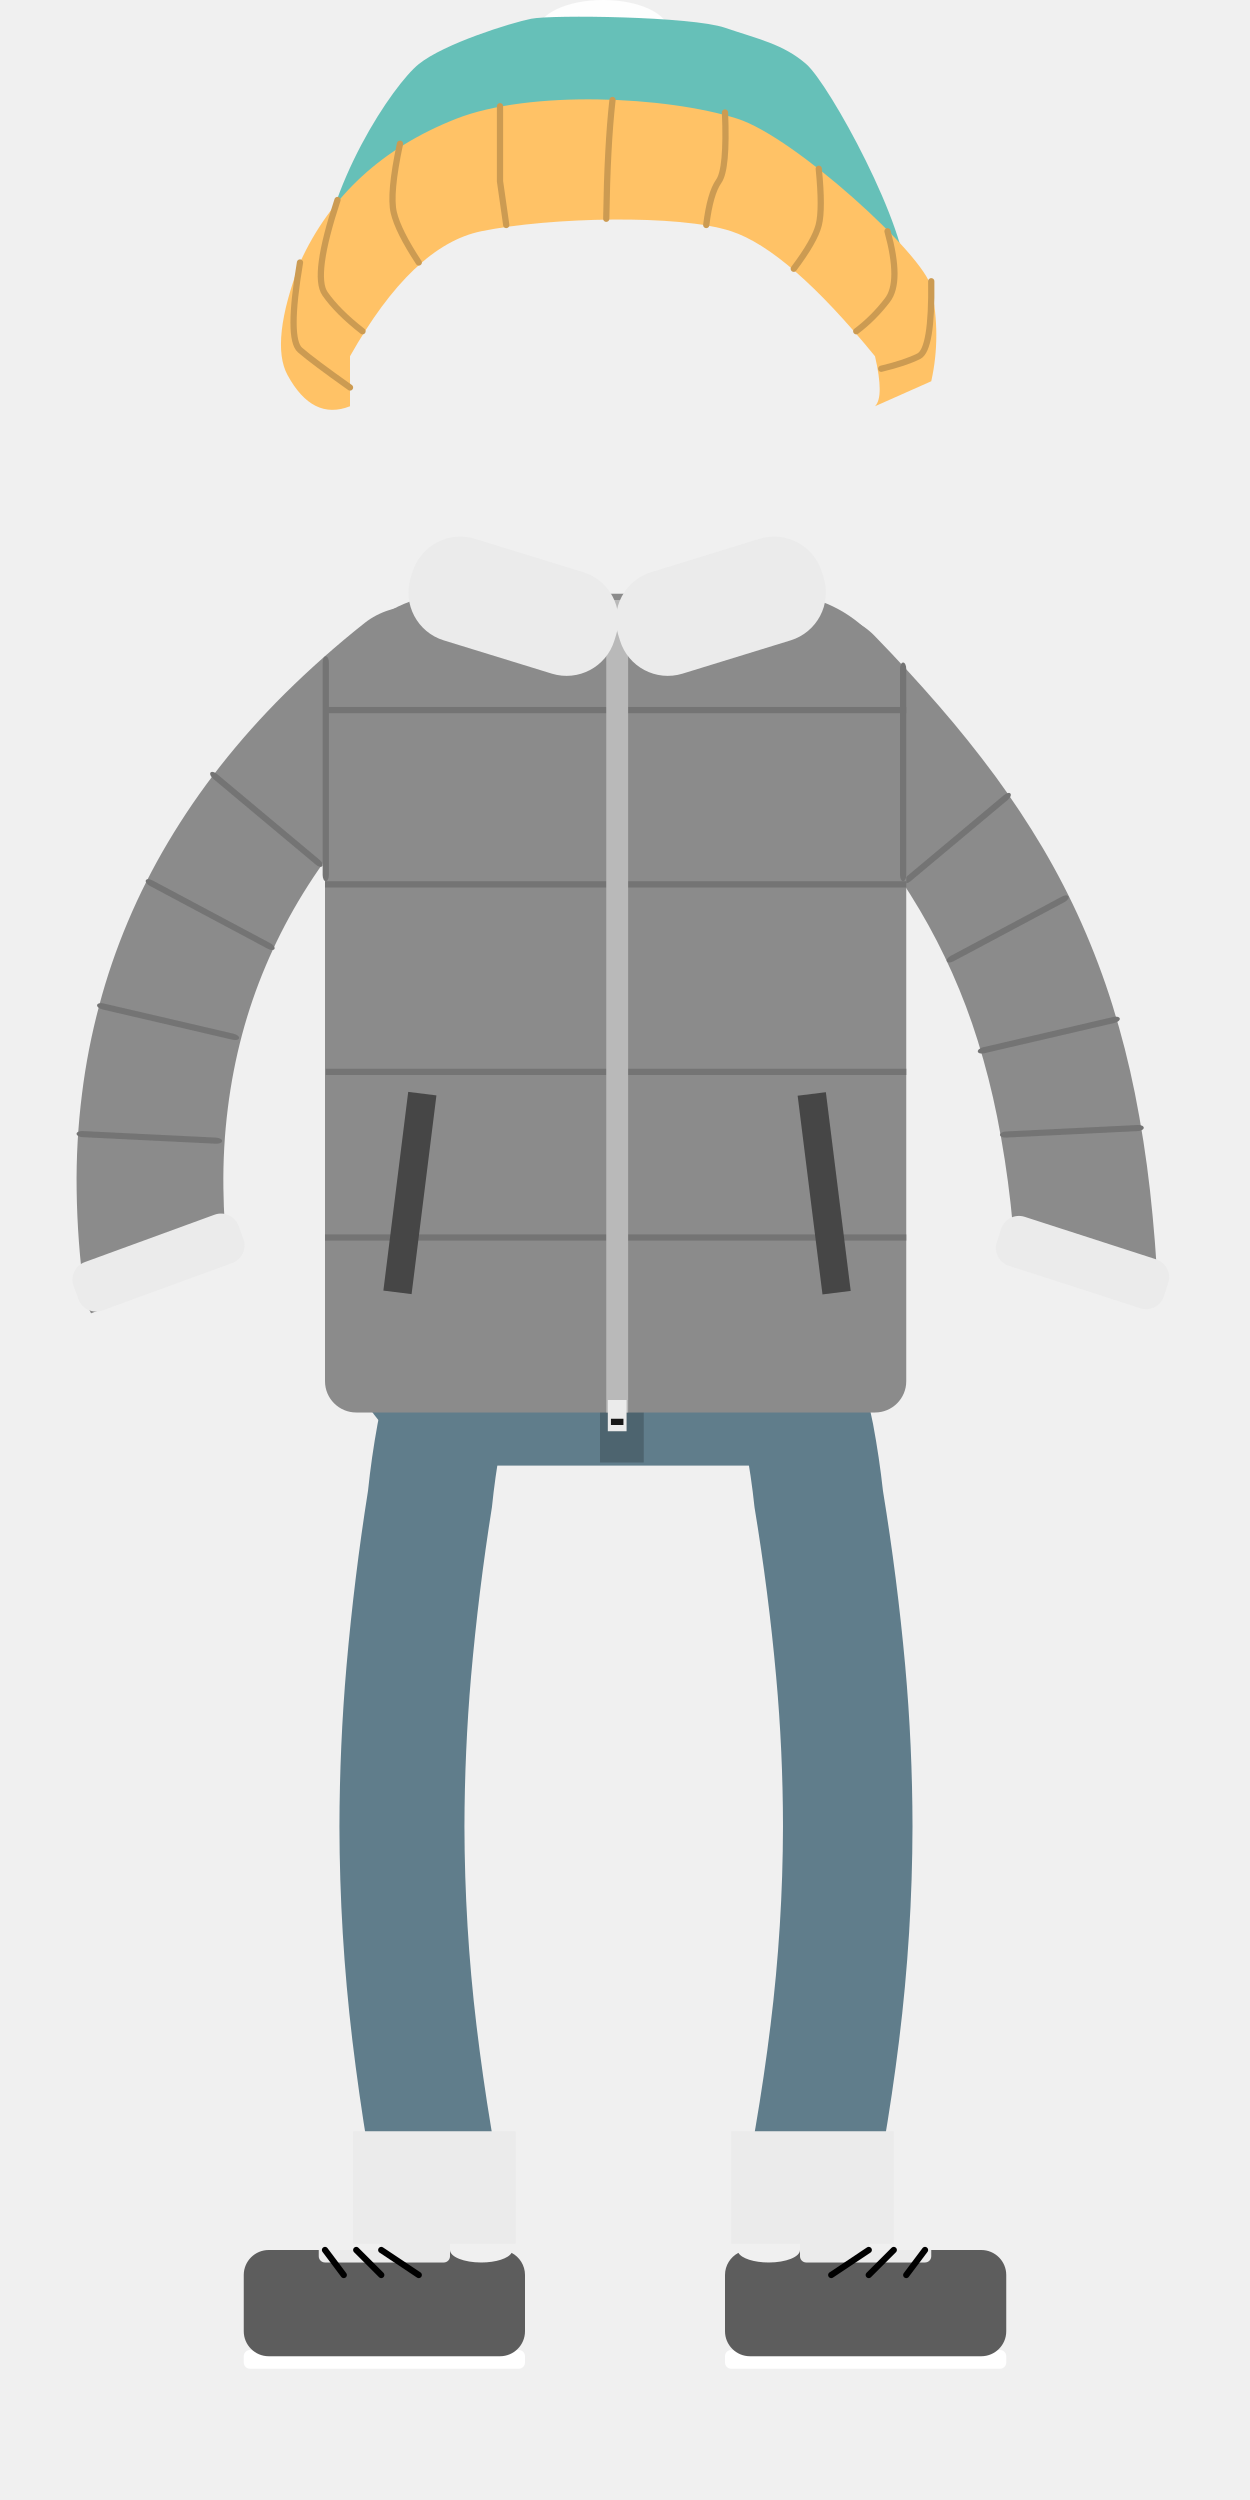
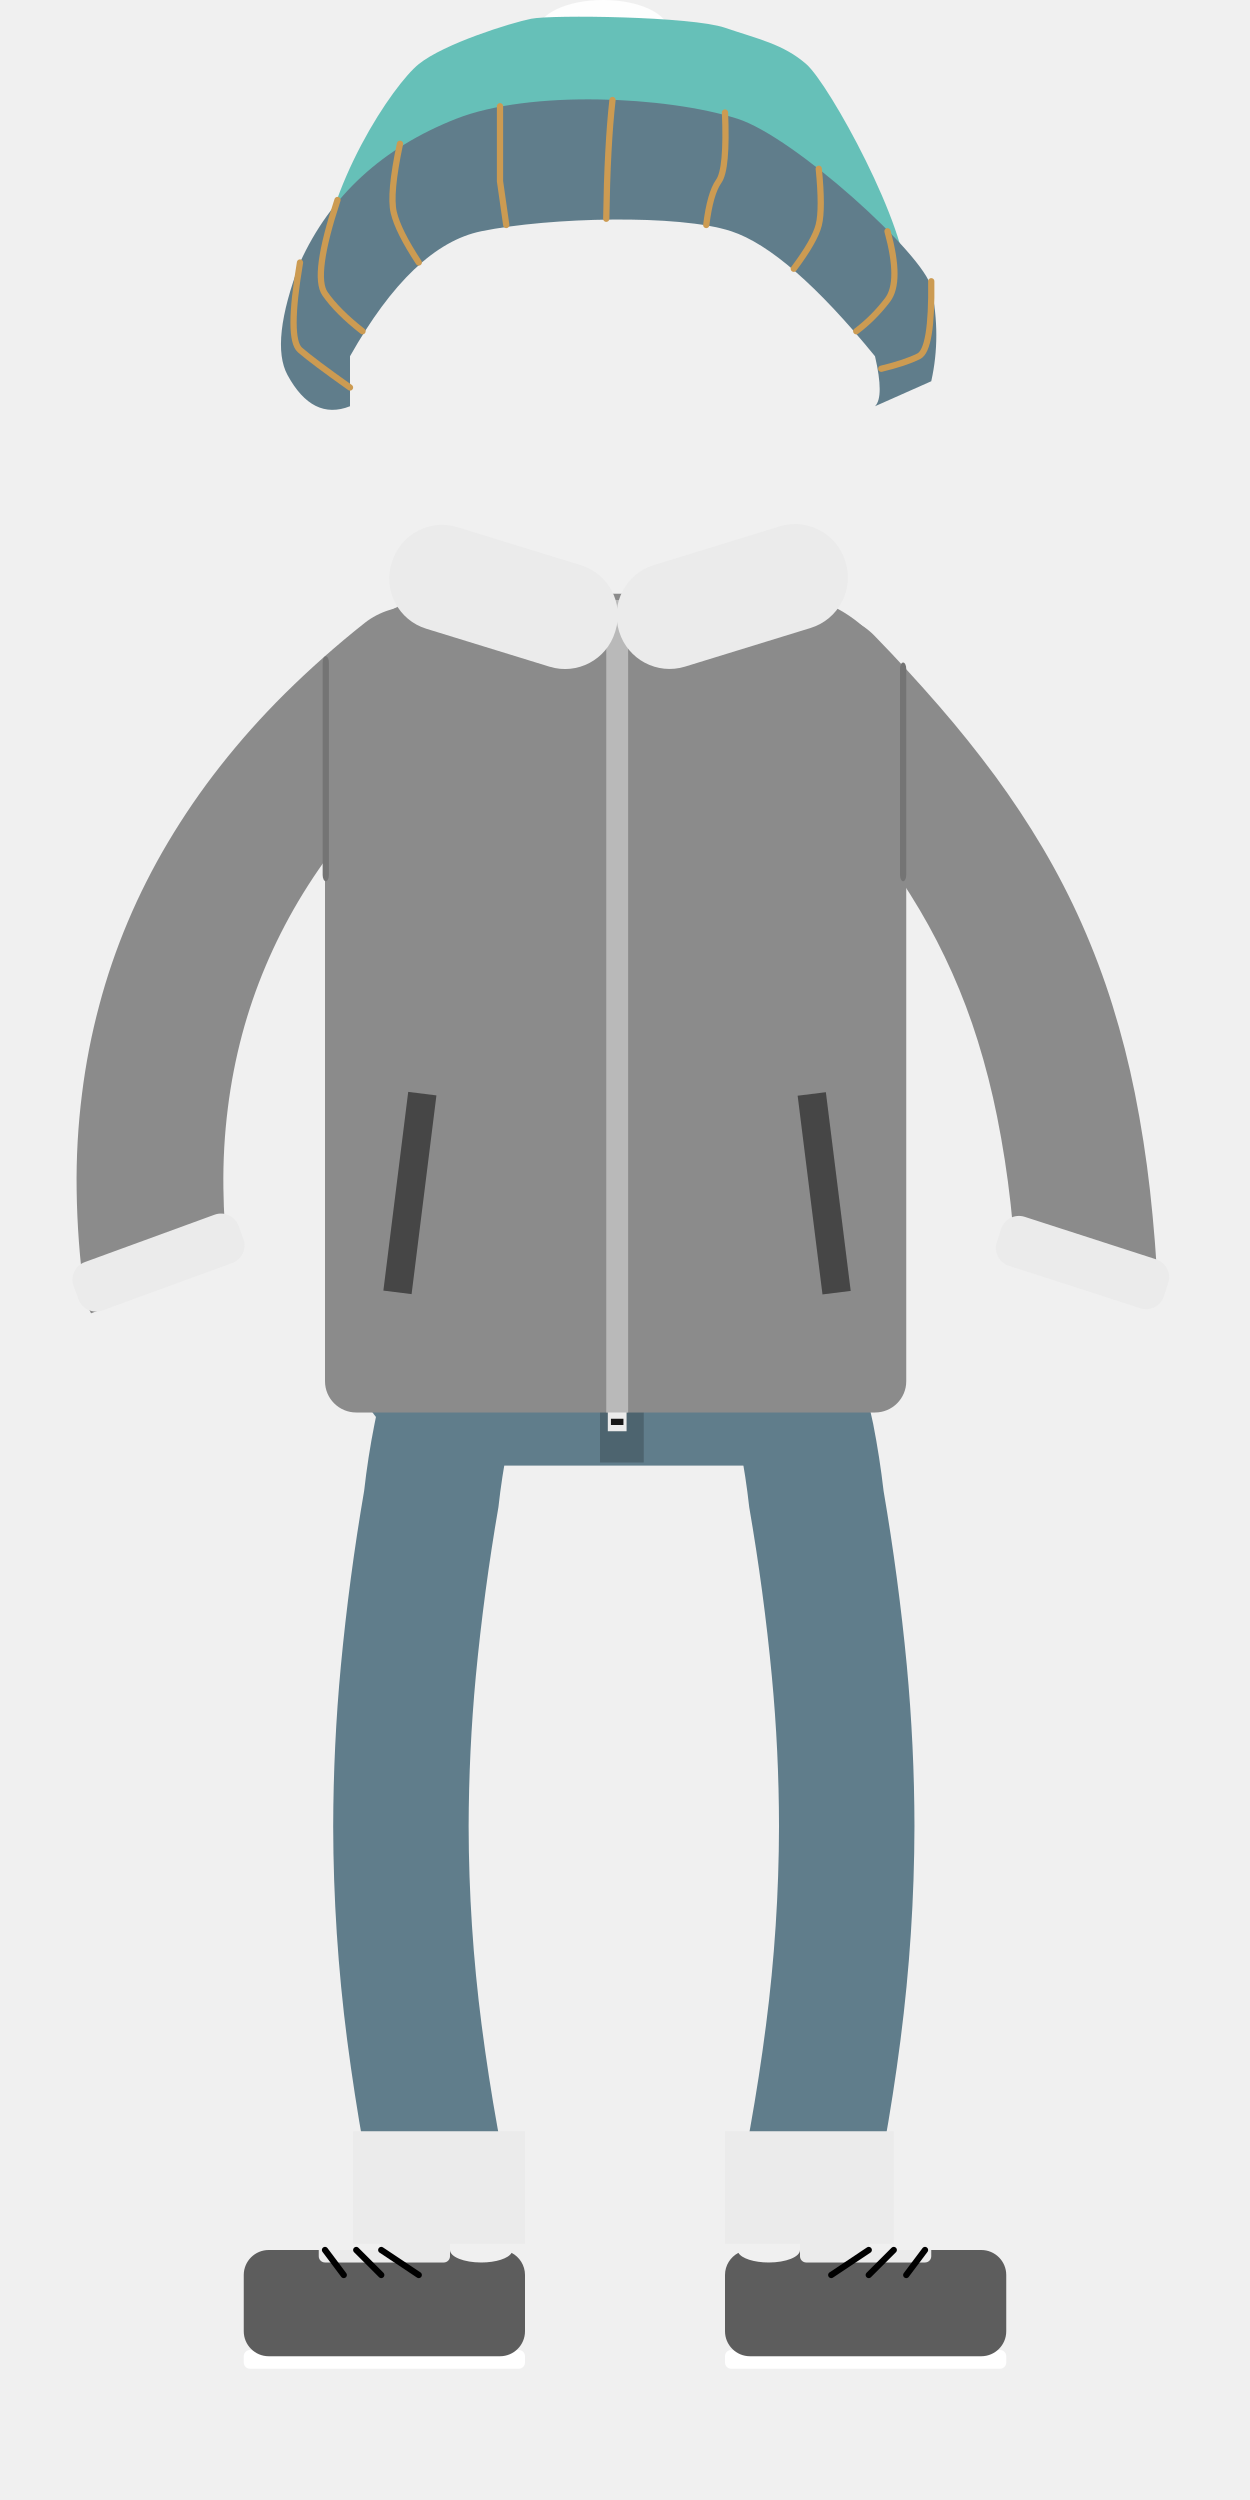
<svg xmlns="http://www.w3.org/2000/svg" style="isolation:isolate" viewBox="0 0 200 400" width="200" height="400">
  <defs>
-     <clipPath id="_clipPath_DNOEMDjYHvZM0r5bVgCvTv18dtPyytpA">
+     <clipPath id="_clipPath_ZvAk60WmKXSpk4TEhpoWXlg5aORy9E62">
      <rect width="200" height="400" />
    </clipPath>
  </defs>
-   <g clip-path="url(#_clipPath_DNOEMDjYHvZM0r5bVgCvTv18dtPyytpA)">
+   <g clip-path="url(#_clipPath_ZvAk60WmKXSpk4TEhpoWXlg5aORy9E62)">
    <g style="isolation:isolate">
      <ellipse vector-effect="non-scaling-stroke" cx="96.5" cy="5" rx="10.5" ry="5" fill="rgb(254,254,254)" />
      <path d=" M 51 45.159 C 51.938 29.708 62.938 13.529 67 10.257 C 71.063 6.985 81.688 3.667 85 3 C 88.313 2.333 110.688 2.623 116 4.441 C 121.313 6.258 125.313 7.046 129 10.257 C 132.688 13.469 145.375 36.615 145 45.159 Q 144.625 53.702 118 28.678 L 80 28.678 Q 50.063 60.61 51 45.159 Z " fill="rgb(102,192,184)" />
-       <path d=" M 56 57 Q 66 39.25 77 37 C 88 34.75 108.661 34.258 117 37 Q 126.125 40 140 57 Q 141.5 63.5 140 65 L 149 61 Q 150.625 53.75 149 46 C 147.908 40.794 127.051 21.885 118 19 C 106.625 15.375 84.75 14.375 73 19 Q 55.284 25.973 48 42 Q 43.167 54.776 46 60 Q 50 67.375 56 65 L 56 57 Z " fill="rgb(255,194,102)" />
+       <path d=" M 56 57 Q 66 39.25 77 37 C 88 34.75 108.661 34.258 117 37 Q 126.125 40 140 57 Q 141.5 63.5 140 65 L 149 61 Q 150.625 53.75 149 46 C 147.908 40.794 127.051 21.885 118 19 C 106.625 15.375 84.75 14.375 73 19 Q 55.284 25.973 48 42 Q 43.167 54.776 46 60 Q 50 67.375 56 65 L 56 57 Z " fill="rgb(96,125,139)" />
      <path d=" M 48 42 Q 45.938 54.203 48 56 Q 50.063 57.797 56 62" fill="none" vector-effect="non-scaling-stroke" stroke-width="1" stroke="rgb(204,155,82)" stroke-linejoin="bevel" stroke-linecap="round" stroke-miterlimit="3" />
      <path d=" M 54 32 Q 50 44.125 52 47 Q 54 49.875 58 53" fill="none" vector-effect="non-scaling-stroke" stroke-width="1" stroke="rgb(204,155,82)" stroke-linejoin="miter" stroke-linecap="round" stroke-miterlimit="3" />
      <path d=" M 64 23 Q 62.297 31.016 63 34 Q 63.703 36.984 67 42" fill="none" vector-effect="non-scaling-stroke" stroke-width="1" stroke="rgb(204,155,82)" stroke-linejoin="miter" stroke-linecap="round" stroke-miterlimit="3" />
      <path d=" M 80 17 Q 80.016 19.547 80 29 L 81 36" fill="none" vector-effect="non-scaling-stroke" stroke-width="1" stroke="rgb(204,155,82)" stroke-linejoin="miter" stroke-linecap="round" stroke-miterlimit="3" />
      <path d=" M 98 16 Q 97.172 23.344 97 35" fill="none" vector-effect="non-scaling-stroke" stroke-width="1" stroke="rgb(204,155,82)" stroke-linejoin="miter" stroke-linecap="round" stroke-miterlimit="3" />
      <path d=" M 116 18 Q 116.375 27.063 115 29 Q 113.625 30.938 113 36" fill="none" vector-effect="non-scaling-stroke" stroke-width="1" stroke="rgb(204,155,82)" stroke-linejoin="miter" stroke-linecap="round" stroke-miterlimit="3" />
      <path d=" M 131 27 Q 131.641 33.469 131 36 Q 130.359 38.531 127 43" fill="none" vector-effect="non-scaling-stroke" stroke-width="1" stroke="rgb(204,155,82)" stroke-linejoin="miter" stroke-linecap="round" stroke-miterlimit="3" />
      <path d=" M 142 37 Q 144.219 45.094 142 48 Q 139.781 50.906 137 53" fill="none" vector-effect="non-scaling-stroke" stroke-width="1" stroke="rgb(204,155,82)" stroke-linejoin="miter" stroke-linecap="round" stroke-miterlimit="3" />
      <path d=" M 149 45 Q 149.156 55.922 147 57 Q 144.844 58.078 141 59" fill="none" vector-effect="non-scaling-stroke" stroke-width="1" stroke="rgb(204,155,82)" stroke-linejoin="miter" stroke-linecap="round" stroke-miterlimit="3" />
    </g>
    <g style="isolation:isolate">
      <g>
        <g>
          <path d=" M 142.75 205 L 142.75 214.055 C 142.75 225.339 133.589 234.5 122.305 234.5 L 76.195 234.5 C 64.911 234.5 55.75 225.339 55.75 214.055 L 55.75 205 L 142.75 205 L 142.75 205 Z " fill="rgb(96,125,139)" />
          <path d=" M 138.64 358.026 C 138.64 358.028 138.64 358.029 138.64 358.03" fill="rgb(74,134,232)" />
          <path d=" M 118.26 358.03 C 118.262 358.021 118.264 358.012 118.265 358.004" fill="rgb(74,134,232)" />
        </g>
-         <path d=" M 117.522 358.007 C 118.743 352.186 119.85 346.345 120.864 340.484 C 121.796 335.014 122.615 329.524 123.288 324.014 C 124.594 313.464 125.257 302.844 125.278 292.214 C 125.267 284.204 124.905 276.194 124.179 268.214 C 123.361 259.154 122.2 250.124 120.719 241.144 C 120.377 237.894 119.911 234.654 119.299 231.444 C 119.102 230.384 118.864 229.344 118.584 228.304 C 118.439 227.764 118.263 227.224 118.046 226.704 C 117.03 224.234 117.072 221.484 118.16 219.044 C 119.247 216.614 121.299 214.694 123.848 213.714 C 126.397 212.734 129.256 212.774 131.774 213.824 C 134.302 214.874 136.292 216.844 137.307 219.304 C 137.846 220.634 138.302 221.984 138.664 223.364 C 139.058 224.854 139.4 226.344 139.69 227.854 C 140.353 231.394 140.882 234.964 141.275 238.544 C 142.788 247.804 143.98 257.124 144.829 266.474 C 145.596 275.034 145.99 283.624 146 292.224 C 145.979 303.634 145.264 315.044 143.866 326.384 C 143.151 332.194 142.291 337.984 141.296 343.764 C 140.477 348.532 139.594 353.288 138.634 358.03" fill="rgb(96,125,139)" />
-         <path d=" M 61.423 358.004 C 60.496 353.269 59.64 348.521 58.85 343.76 C 57.89 337.98 57.07 332.19 56.37 326.38 C 55.02 315.04 54.33 303.63 54.31 292.22 C 54.33 283.62 54.7 275.03 55.45 266.47 C 56.27 257.12 57.41 247.8 58.88 238.54 C 59.25 234.96 59.76 231.39 60.41 227.85 C 60.68 226.34 61.01 224.85 61.39 223.36 C 61.74 221.98 62.18 220.63 62.71 219.3 C 63.69 216.84 65.61 214.87 68.04 213.82 C 70.48 212.77 73.23 212.73 75.7 213.71 C 78.16 214.69 80.13 216.61 81.18 219.04 C 82.23 221.48 82.27 224.23 81.29 226.7 C 81.08 227.22 80.91 227.76 80.77 228.3 C 80.51 229.34 80.28 230.38 80.08 231.44 C 79.5 234.65 79.04 237.89 78.71 241.14 C 77.28 250.12 76.17 259.15 75.37 268.21 C 74.68 276.19 74.33 284.2 74.31 292.21 C 74.33 302.84 74.97 313.46 76.23 324.01 C 76.89 329.52 77.67 335.01 78.58 340.48 C 79.549 346.341 80.627 352.182 81.795 358.004 L 61.423 358.004 L 61.423 358.004 Z " fill="rgb(96,125,139)" />
+         <path d=" M 116.532 358.007 C 117.809 352.186 118.966 346.345 120.026 340.484 C 121.001 335.014 121.857 329.524 122.562 324.014 C 123.927 313.464 124.62 302.844 124.642 292.214 C 124.631 284.204 124.252 276.194 123.494 268.214 C 122.638 259.154 121.424 250.124 119.875 241.144 C 119.517 237.894 119.029 234.654 118.39 231.444 C 118.184 230.384 117.935 229.344 117.643 228.304 C 117.491 227.764 117.307 227.224 117.079 226.704 C 116.017 224.234 116.061 221.484 117.198 219.044 C 118.336 216.614 120.481 214.694 123.147 213.714 C 125.812 212.734 128.803 212.774 131.436 213.824 C 134.08 214.874 136.16 216.844 137.222 219.304 C 137.785 220.634 138.262 221.984 138.641 223.364 C 139.053 224.854 139.411 226.344 139.714 227.854 C 140.407 231.394 140.96 234.964 141.372 238.544 C 142.954 247.804 144.2 257.124 145.088 266.474 C 145.89 275.034 146.302 283.624 146.313 292.224 C 146.291 303.634 145.543 315.044 144.081 326.384 C 143.333 332.194 142.434 337.984 141.393 343.764 C 140.537 348.532 139.613 353.288 138.609 358.03" fill="rgb(96,125,139)" />
+         <path d=" M 61.017 358.004 C 60.013 353.269 59.085 348.521 58.229 343.76 C 57.189 337.98 56.301 332.19 55.542 326.38 C 54.079 315.04 53.332 303.63 53.31 292.22 C 53.332 283.62 53.733 275.03 54.545 266.47 C 55.434 257.12 56.669 247.8 58.262 238.54 C 58.663 234.96 59.215 231.39 59.92 227.85 C 60.212 226.34 60.57 224.85 60.981 223.36 C 61.361 221.98 61.837 220.63 62.412 219.3 C 63.474 216.84 65.554 214.87 68.187 213.82 C 70.831 212.77 73.81 212.73 76.487 213.71 C 79.152 214.69 81.287 216.61 82.424 219.04 C 83.562 221.48 83.605 224.23 82.544 226.7 C 82.316 227.22 82.132 227.76 81.98 228.3 C 81.698 229.34 81.449 230.38 81.233 231.44 C 80.604 234.65 80.106 237.89 79.748 241.14 C 78.199 250.12 76.996 259.15 76.129 268.21 C 75.382 276.19 75.002 284.2 74.981 292.21 C 75.002 302.84 75.696 313.46 77.061 324.01 C 77.776 329.52 78.621 335.01 79.607 340.48 C 80.657 346.341 81.825 352.182 83.091 358.004 L 61.017 358.004 L 61.017 358.004 Z " fill="rgb(96,125,139)" />
      </g>
      <rect x="96" y="205" width="7" height="29" transform="matrix(1,0,0,1,0,0)" fill="rgb(77,100,111)" />
-       <rect x="55.7" y="207" width="87" height="7" transform="matrix(1,0,0,1,0,0)" fill="rgb(23,23,23)" />
      <rect x="63" y="205" width="3" height="12" transform="matrix(1,0,0,1,0,0)" fill="rgb(96,125,139)" />
      <rect x="81" y="205" width="3" height="12" transform="matrix(1,0,0,1,0,0)" fill="rgb(96,125,139)" />
      <rect x="116" y="205" width="3" height="12" transform="matrix(1,0,0,1,0,0)" fill="rgb(96,125,139)" />
      <rect x="134" y="205" width="3" height="12" transform="matrix(1,0,0,1,0,0)" fill="rgb(96,125,139)" />
      <rect x="93.155" y="206.5" width="14" height="8" transform="matrix(1,0,0,1,0,0)" fill="rgb(235,235,235)" />
-       <rect x="117" y="341" width="26" height="18" transform="matrix(1,0,0,1,0,0)" fill="rgb(235,235,235)" />
-       <rect x="56.5" y="341" width="26" height="18" transform="matrix(1,0,0,1,0,0)" fill="rgb(235,235,235)" />
+       <rect x="116" y="341" width="27" height="18" transform="matrix(1,0,0,1,0,0)" fill="rgb(235,235,235)" />
+       <rect x="56.5" y="341" width="27.5" height="18" transform="matrix(1,0,0,1,0,0)" fill="rgb(235,235,235)" />
    </g>
    <g style="isolation:isolate">
      <g>
        <path d=" M 36.485 201.855 C 36.041 197.959 35.791 194.046 35.743 190.126 C 35.684 185.828 35.919 181.529 36.459 177.262 C 36.952 173.292 37.715 169.363 38.749 165.475 C 39.746 161.761 40.991 158.12 42.506 154.55 C 43.997 151.011 45.746 147.553 47.73 144.199 C 49.773 140.762 52.062 137.428 54.575 134.228 C 57.228 130.843 60.117 127.591 63.228 124.513 C 66.656 121.118 70.296 117.896 74.135 114.87 C 76.448 113.044 77.833 110.49 77.986 107.771 C 78.139 105.053 77.047 102.396 74.969 100.375 C 72.879 98.354 69.955 97.144 66.844 97.01 C 63.733 96.877 60.692 97.831 58.379 99.647 C 53.882 103.206 49.632 106.971 45.617 110.941 C 41.883 114.645 38.396 118.553 35.203 122.626 C 32.15 126.513 29.379 130.566 26.89 134.751 C 24.448 138.865 22.3 143.101 20.468 147.441 C 18.625 151.811 17.087 156.283 15.889 160.818 C 14.633 165.506 13.706 170.255 13.119 175.036 C 12.473 180.124 12.191 185.243 12.262 190.362 C 12.332 195.912 12.743 201.451 13.506 206.97 C 13.66 208.077 14.018 209.145 14.563 210.131 L 36.485 201.855 L 36.485 201.855 Z " fill="rgb(139,139,139)" />
        <path d="M 13.572 201.934 L 34.328 194.352 C 35.883 193.784 37.607 194.585 38.175 196.14 L 38.942 198.24 C 39.51 199.795 38.709 201.519 37.153 202.087 L 16.398 209.669 C 14.842 210.237 13.119 209.436 12.55 207.881 L 11.783 205.781 C 11.215 204.226 12.017 202.502 13.572 201.934 Z" style="stroke:none;fill:#EBEBEB;stroke-miterlimit:10;" />
-         <path d="M 34.729 123.848 L 51.116 137.561 C 51.53 137.907 51.732 138.363 51.568 138.579 L 51.568 138.579 C 51.404 138.794 50.935 138.689 50.522 138.343 L 34.134 124.629 C 33.721 124.284 33.518 123.828 33.682 123.612 L 33.682 123.612 C 33.847 123.396 34.315 123.502 34.729 123.848 Z" style="stroke:none;fill:#747474;stroke-miterlimit:10;" />
-         <path d="M 24.408 140.864 L 43.264 150.919 C 43.739 151.172 44.031 151.577 43.915 151.822 L 43.915 151.822 C 43.799 152.066 43.318 152.059 42.843 151.806 L 23.987 141.751 C 23.512 141.498 23.22 141.093 23.336 140.848 L 23.336 140.848 C 23.452 140.604 23.933 140.611 24.408 140.864 Z" style="stroke:none;fill:#747474;stroke-miterlimit:10;" />
-         <path d="M 16.573 160.548 L 37.385 165.395 C 37.91 165.518 38.296 165.833 38.247 166.1 L 38.247 166.1 C 38.198 166.366 37.732 166.483 37.207 166.361 L 16.396 161.514 C 15.871 161.392 15.484 161.076 15.534 160.81 L 15.534 160.81 C 15.583 160.543 16.049 160.426 16.573 160.548 Z" style="stroke:none;fill:#747474;stroke-miterlimit:10;" />
-         <path d="M 13.227 180.967 L 34.571 182.016 C 35.109 182.042 35.545 182.283 35.545 182.554 L 35.545 182.554 C 35.544 182.826 35.106 183.024 34.568 182.998 L 13.225 181.949 C 12.687 181.923 12.25 181.681 12.251 181.41 L 12.251 181.41 C 12.252 181.139 12.689 180.941 13.227 180.967 Z" style="stroke:none;fill:#747474;stroke-miterlimit:10;" />
      </g>
      <g>
        <path d=" M 185.302 206.97 C 185.043 201.442 184.605 195.915 183.991 190.406 C 183.408 185.216 182.601 180.047 181.582 174.919 C 180.629 170.164 179.43 165.45 177.984 160.809 C 176.606 156.396 174.97 152.056 173.087 147.808 C 171.249 143.654 169.154 139.604 166.834 135.667 C 164.492 131.72 161.948 127.877 159.214 124.147 C 156.378 120.314 153.386 116.575 150.237 112.949 C 146.898 109.105 143.458 105.355 139.894 101.698 C 137.91 99.647 135.12 98.425 132.15 98.27 C 129.181 98.124 126.278 99.078 124.07 100.911 C 121.852 102.745 120.529 105.324 120.361 108.07 C 120.204 110.815 121.235 113.498 123.219 115.539 C 126.502 118.916 129.685 122.376 132.755 125.919 C 135.546 129.12 138.191 132.425 140.69 135.822 C 143.02 138.982 145.172 142.245 147.156 145.591 C 149.094 148.865 150.82 152.232 152.355 155.671 C 153.936 159.224 155.303 162.85 156.446 166.538 C 157.69 170.537 158.721 174.588 159.539 178.679 C 160.458 183.269 161.175 187.889 161.69 192.54 C 162.003 195.329 162.265 198.124 162.459 200.925 L 185.302 206.97 L 185.302 206.97 Z " fill="rgb(139,139,139)" />
        <path d="M 184.981 201.491 L 163.954 194.694 C 162.379 194.185 160.686 195.051 160.177 196.626 L 159.49 198.753 C 158.98 200.328 159.846 202.021 161.422 202.53 L 182.448 209.327 C 184.023 209.836 185.716 208.97 186.225 207.395 L 186.912 205.268 C 187.422 203.693 186.556 202 184.981 201.491 Z" style="stroke:none;fill:#EBEBEB;stroke-miterlimit:10;" />
-         <path d="M 160.648 127.201 L 145.098 140.214 C 144.695 140.552 144.501 141.001 144.665 141.216 L 144.665 141.216 C 144.829 141.432 145.289 141.333 145.692 140.996 L 161.243 127.983 C 161.646 127.646 161.84 127.197 161.676 126.981 L 161.676 126.981 C 161.512 126.765 161.052 126.864 160.648 127.201 Z" style="stroke:none;fill:#747474;stroke-miterlimit:10;" />
-         <path d="M 169.916 143.44 L 152.125 152.927 C 151.662 153.174 151.381 153.572 151.498 153.817 L 151.498 153.817 C 151.614 154.062 152.084 154.061 152.546 153.814 L 170.337 144.328 C 170.799 144.081 171.081 143.682 170.964 143.437 L 170.964 143.437 C 170.848 143.192 170.378 143.194 169.916 143.44 Z" style="stroke:none;fill:#747474;stroke-miterlimit:10;" />
-         <path d="M 178.124 162.71 L 157.312 167.557 C 156.787 167.68 156.401 167.995 156.45 168.262 L 156.45 168.262 C 156.499 168.528 156.965 168.645 157.49 168.523 L 178.302 163.676 C 178.827 163.554 179.213 163.238 179.164 162.972 L 179.164 162.972 C 179.115 162.705 178.649 162.588 178.124 162.71 Z" style="stroke:none;fill:#747474;stroke-miterlimit:10;" />
-         <path d="M 182.031 179.998 L 160.967 181.033 C 160.432 181.059 159.999 181.3 159.999 181.571 L 159.999 181.571 C 160 181.842 160.435 182.041 160.969 182.015 L 182.033 180.98 C 182.568 180.954 183.002 180.712 183.001 180.441 L 183.001 180.441 C 183 180.17 182.566 179.972 182.031 179.998 Z" style="stroke:none;fill:#747474;stroke-miterlimit:10;" />
      </g>
      <g>
        <path d="M 72.67 95 L 124.33 95 C 135.738 95 145 104.262 145 115.67 L 145 221 C 145 223.76 142.76 226 140 226 L 57 226 C 54.24 226 52 223.76 52 221 L 52 115.67 C 52 104.262 61.262 95 72.67 95 Z" style="stroke:none;fill:#8B8B8B;stroke-miterlimit:10;" />
-         <rect x="52.125" y="171" width="92.875" height="1" transform="matrix(1,0,0,1,0,0)" fill="rgb(116,116,116)" />
-         <rect x="52" y="141" width="93" height="1" transform="matrix(1,0,0,1,0,0)" fill="rgb(116,116,116)" />
-         <rect x="52" y="113.118" width="93" height="1" transform="matrix(1,0,0,1,0,0)" fill="rgb(116,116,116)" />
-         <rect x="52" y="197.5" width="93" height="1" transform="matrix(1,0,0,1,0,0)" fill="rgb(116,116,116)" />
-         <rect x="97" y="96" width="3.5" height="130" transform="matrix(1,0,0,1,0,0)" fill="rgb(185,185,185)" />
-         <rect x="97.25" y="224" width="3" height="5" transform="matrix(1,0,0,1,0,0)" fill="rgb(235,235,235)" />
-         <rect x="97.75" y="227" width="2" height="1" transform="matrix(1,0,0,1,0,0)" fill="rgb(23,23,23)" />
-         <path d="M 76.002 86.211 L 93.302 91.538 C 97.522 92.837 99.893 97.318 98.594 101.538 L 98.299 102.493 C 97 106.713 92.519 109.084 88.299 107.785 L 71 102.458 C 66.78 101.159 64.409 96.678 65.708 92.458 L 66.002 91.503 C 67.302 87.283 71.782 84.912 76.002 86.211 Z" style="stroke:none;fill:#EBEBEB;stroke-miterlimit:10;" />
-         <path d="M 121.498 86.211 L 104.198 91.538 C 99.978 92.837 97.607 97.318 98.906 101.538 L 99.201 102.493 C 100.5 106.713 104.981 109.084 109.201 107.785 L 126.5 102.458 C 130.72 101.159 133.091 96.678 131.792 92.458 L 131.498 91.503 C 130.198 87.283 125.718 84.912 121.498 86.211 Z" style="stroke:none;fill:#EBEBEB;stroke-miterlimit:10;" />
-         <rect x="63.276" y="174.919" width="4.552" height="32.051" transform="matrix(0.992,0.124,-0.124,0.992,24.233,-6.665)" fill="rgb(70,70,70)" />
-         <rect x="129.672" y="174.919" width="4.552" height="32.051" transform="matrix(0.992,-0.124,0.124,0.992,-22.702,17.874)" fill="rgb(70,70,70)" />
+         <g>
+           <rect x="97.25" y="224" width="3" height="5" transform="matrix(1,0,0,1,0,0)" fill="rgb(235,235,235)" />
+           <rect x="97.75" y="227" width="2" height="1" transform="matrix(1,0,0,1,0,0)" fill="rgb(23,23,23)" />
+           <rect x="97" y="96" width="3.5" height="130" transform="matrix(1,0,0,1,0,0)" fill="rgb(185,185,185)" />
+         </g>
+         <g>
+           <path d="M 73.2 84.348 L 92.939 90.426 C 97.359 91.787 99.843 96.48 98.482 100.9 L 98.411 101.131 C 97.05 105.551 92.357 108.034 87.937 106.673 L 68.197 100.595 C 63.777 99.235 61.294 94.541 62.655 90.121 L 62.726 89.891 C 64.087 85.471 68.78 82.987 73.2 84.348 Z" style="stroke:none;fill:#EBEBEB;stroke-miterlimit:10;" />
+           <path d="M 124.706 84.223 L 104.612 90.41 C 100.163 91.78 97.664 96.503 99.034 100.951 L 99.073 101.08 C 100.443 105.528 105.166 108.027 109.614 106.658 L 129.708 100.471 C 134.156 99.101 136.656 94.378 135.286 89.93 L 135.247 89.801 C 133.877 85.353 129.154 82.854 124.706 84.223 Z" style="stroke:none;fill:#EBEBEB;stroke-miterlimit:10;" />
+         </g>
+         <g>
+           <rect x="63.276" y="174.919" width="4.552" height="32.051" transform="matrix(0.992,0.124,-0.124,0.992,24.233,-6.665)" fill="rgb(70,70,70)" />
+           <rect x="129.672" y="174.919" width="4.552" height="32.051" transform="matrix(0.992,-0.124,0.124,0.992,-22.702,17.874)" fill="rgb(70,70,70)" />
+         </g>
        <path d="M 144.5 106 L 144.5 106 C 144.776 106 145 106.455 145 107.015 L 145 139.985 C 145 140.545 144.776 141 144.5 141 L 144.5 141 C 144.224 141 144 140.545 144 139.985 L 144 107.015 C 144 106.455 144.224 106 144.5 106 Z" style="stroke:none;fill:#747474;stroke-miterlimit:10;" />
        <path d="M 52.125 105 L 52.125 105 C 52.401 105 52.625 105.448 52.625 106 L 52.625 140 C 52.625 140.552 52.401 141 52.125 141 L 52.125 141 C 51.849 141 51.625 140.552 51.625 140 L 51.625 106 C 51.625 105.448 51.849 105 52.125 105 Z" style="stroke:none;fill:#747474;stroke-miterlimit:10;" />
      </g>
    </g>
    <g style="isolation:isolate">
      <g style="isolation:isolate">
        <g>
          <path d="M 160 376 L 117 376 C 116.448 376 116 376.448 116 377 L 116 378 C 116 378.552 116.448 379 117 379 L 160 379 C 160.552 379 161 378.552 161 378 L 161 377 C 161 376.448 160.552 376 160 376 Z" style="stroke:none;fill:#FFFFFF;stroke-miterlimit:10;" />
          <path d="M 137 355 L 130 355 C 128.896 355 128 355.896 128 357 L 128 360 L 139 360 L 139 357 C 139 355.896 138.104 355 137 355 Z" style="stroke:none;fill:#EBEBEB;stroke-miterlimit:10;" />
          <path d="M 148 360 L 128 360 L 128 361 C 128 361.552 128.448 362 129 362 L 147 362 C 147.552 362 148 361.552 148 361 L 148 360 Z" style="stroke:none;fill:#EBEBEB;stroke-miterlimit:10;" />
          <path d=" M 128 360 L 157 360 C 159.208 360 161 361.792 161 364 L 161 373 C 161 375.208 159.208 377 157 377 L 120 377 C 117.792 377 116 375.208 116 373 L 116 364 C 116 362.461 116.871 361.124 118.145 360.455 C 118.648 361.341 120.633 362 123 362 C 125.76 362 128 361.104 128 360 L 128 360 Z " fill-rule="evenodd" fill="rgb(93,93,93)" />
          <path d="M 149 360 L 128 360 L 128 361 C 128 361.552 128.448 362 129 362 L 148 362 C 148.552 362 149 361.552 149 361 L 149 360 Z" style="stroke:none;fill:#EBEBEB;stroke-miterlimit:10;" />
          <line x1="148" y1="360" x2="145" y2="364" vector-effect="non-scaling-stroke" stroke-width="1" stroke="rgb(0,0,0)" stroke-linejoin="miter" stroke-linecap="round" stroke-miterlimit="3" />
          <line x1="143" y1="360" x2="139" y2="364" vector-effect="non-scaling-stroke" stroke-width="1" stroke="rgb(0,0,0)" stroke-linejoin="miter" stroke-linecap="round" stroke-miterlimit="3" />
          <line x1="139" y1="360" x2="133" y2="364" vector-effect="non-scaling-stroke" stroke-width="1" stroke="rgb(0,0,0)" stroke-linejoin="miter" stroke-linecap="round" stroke-miterlimit="3" />
        </g>
        <g>
          <path d="M 40 376 L 83 376 C 83.552 376 84 376.448 84 377 L 84 378 C 84 378.552 83.552 379 83 379 L 40 379 C 39.448 379 39 378.552 39 378 L 39 377 C 39 376.448 39.448 376 40 376 Z" style="stroke:none;fill:#FFFFFF;stroke-miterlimit:10;" />
          <path d="M 63 355 L 70 355 C 71.104 355 72 355.896 72 357 L 72 360 L 61 360 L 61 357 C 61 355.896 61.896 355 63 355 Z" style="stroke:none;fill:#EBEBEB;stroke-miterlimit:10;" />
          <path d="M 52 360 L 72 360 L 72 361 C 72 361.552 71.552 362 71 362 L 53 362 C 52.448 362 52 361.552 52 361 L 52 360 Z" style="stroke:none;fill:#EBEBEB;stroke-miterlimit:10;" />
          <path d=" M 72 360 L 43 360 C 40.792 360 39 361.792 39 364 L 39 373 C 39 375.208 40.792 377 43 377 L 80 377 C 82.208 377 84 375.208 84 373 L 84 364 C 84 362.461 83.129 361.124 81.855 360.455 C 81.352 361.341 79.367 362 77 362 C 74.24 362 72 361.104 72 360 L 72 360 Z " fill-rule="evenodd" fill="rgb(93,93,93)" />
          <path d="M 51 360 L 72 360 L 72 361 C 72 361.552 71.552 362 71 362 L 52 362 C 51.448 362 51 361.552 51 361 L 51 360 Z" style="stroke:none;fill:#EBEBEB;stroke-miterlimit:10;" />
          <line x1="52" y1="360" x2="55" y2="364" vector-effect="non-scaling-stroke" stroke-width="1" stroke="rgb(0,0,0)" stroke-linejoin="miter" stroke-linecap="round" stroke-miterlimit="3" />
          <line x1="57" y1="360" x2="61" y2="364" vector-effect="non-scaling-stroke" stroke-width="1" stroke="rgb(0,0,0)" stroke-linejoin="miter" stroke-linecap="round" stroke-miterlimit="3" />
          <line x1="61" y1="360" x2="67" y2="364" vector-effect="non-scaling-stroke" stroke-width="1" stroke="rgb(0,0,0)" stroke-linejoin="miter" stroke-linecap="round" stroke-miterlimit="3" />
        </g>
      </g>
    </g>
  </g>
</svg>
